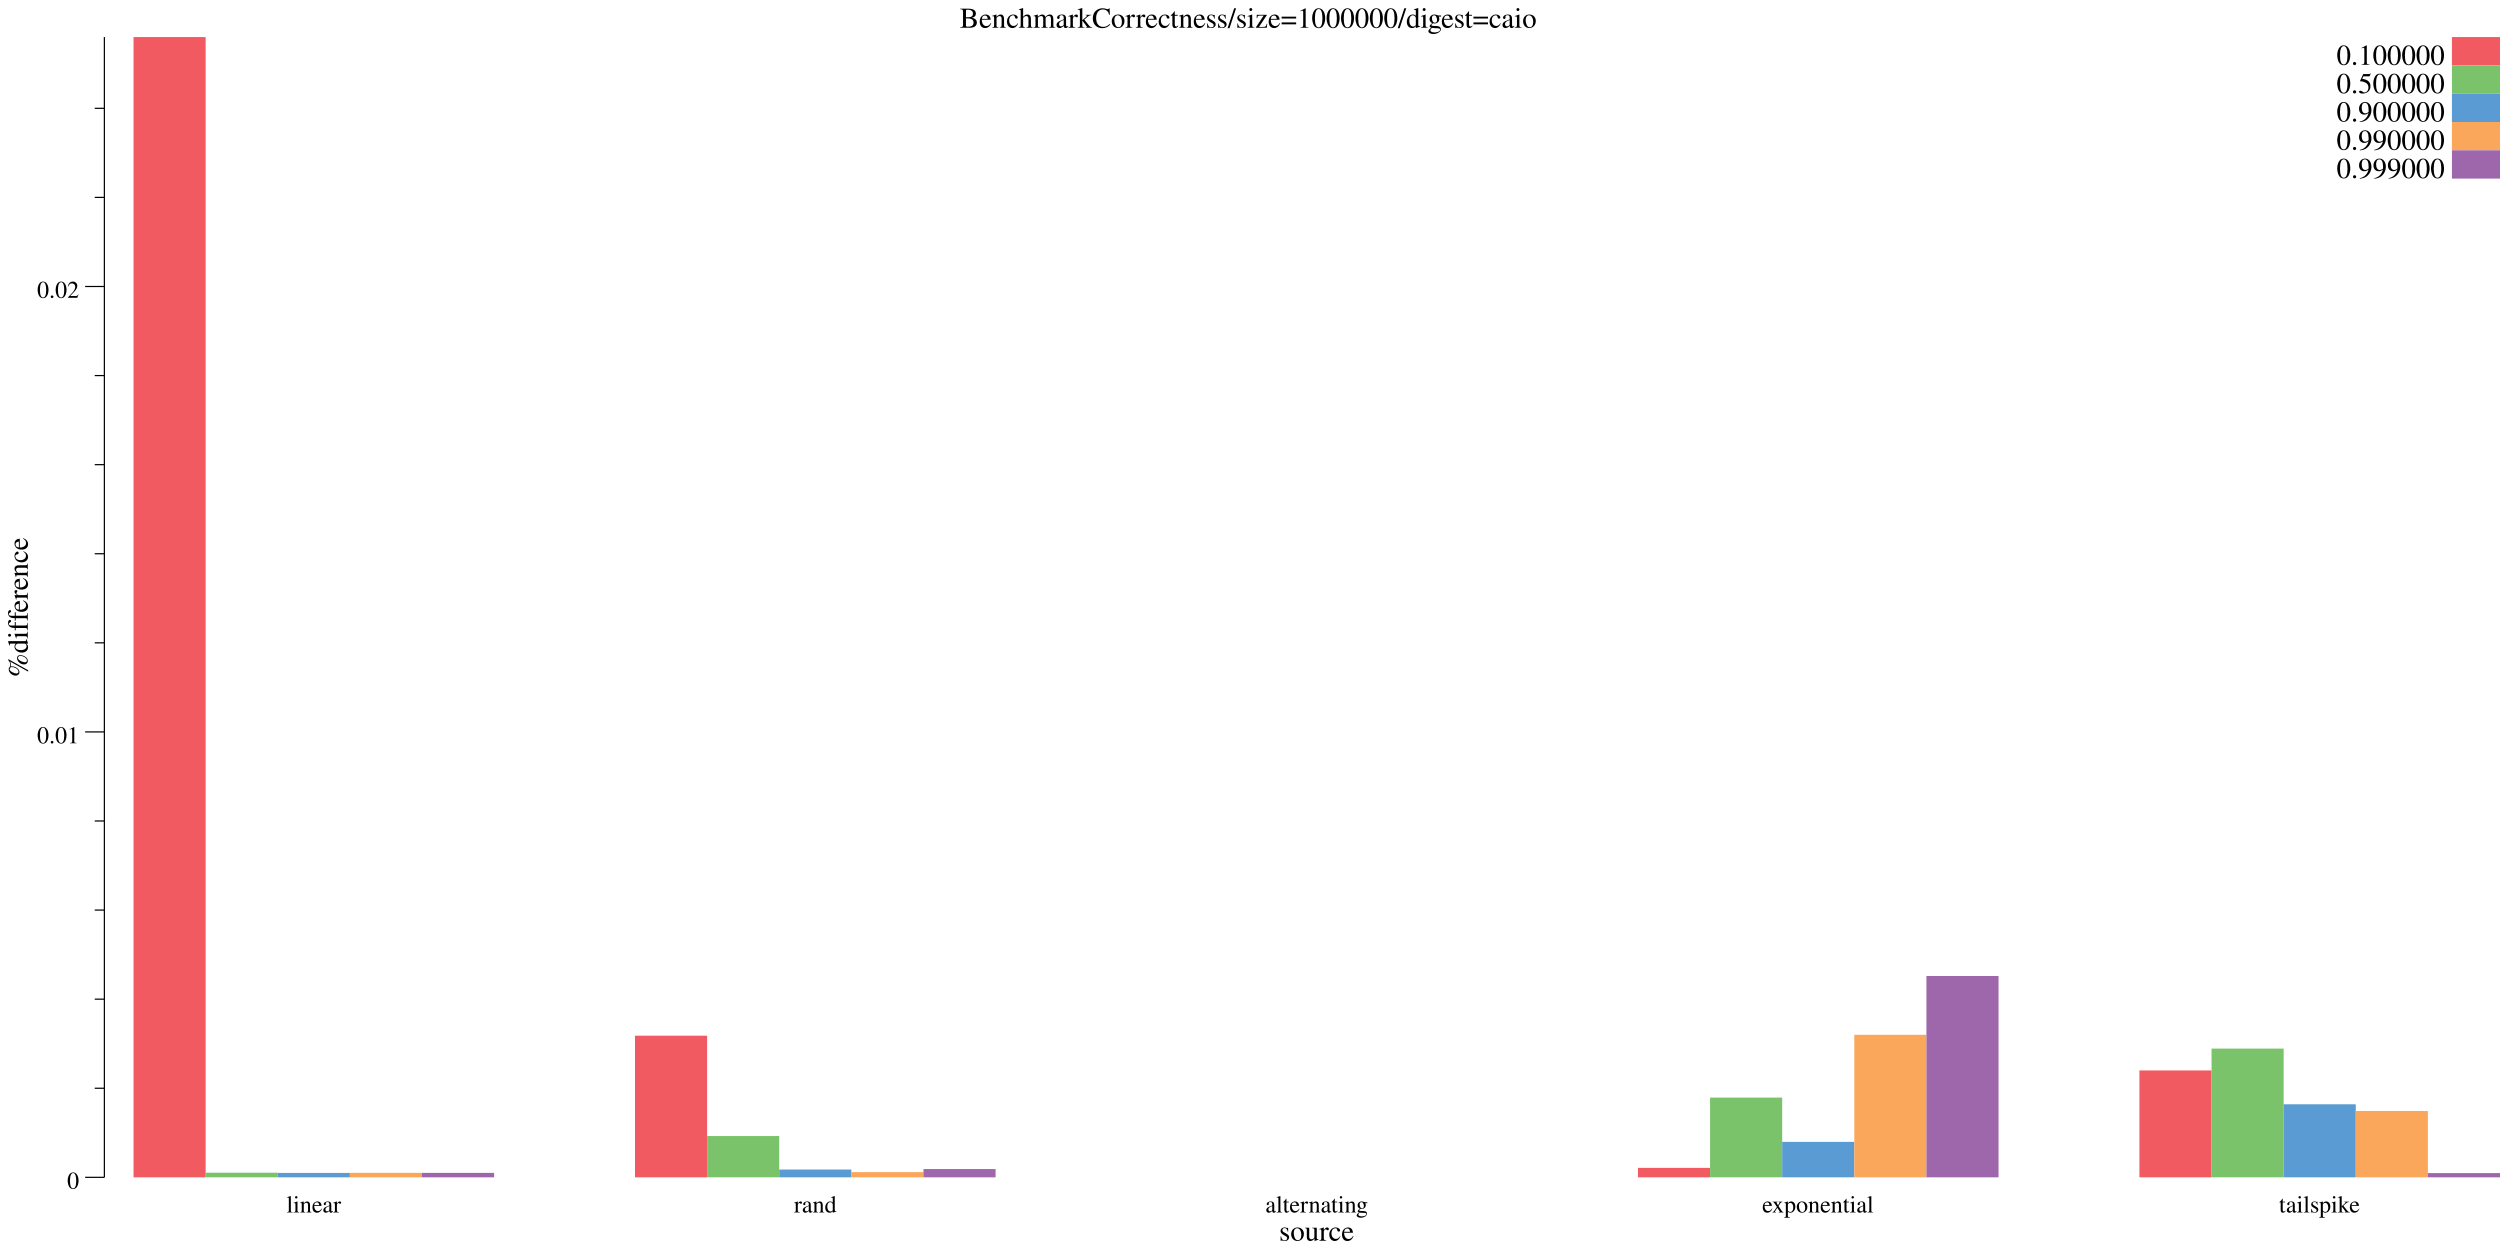
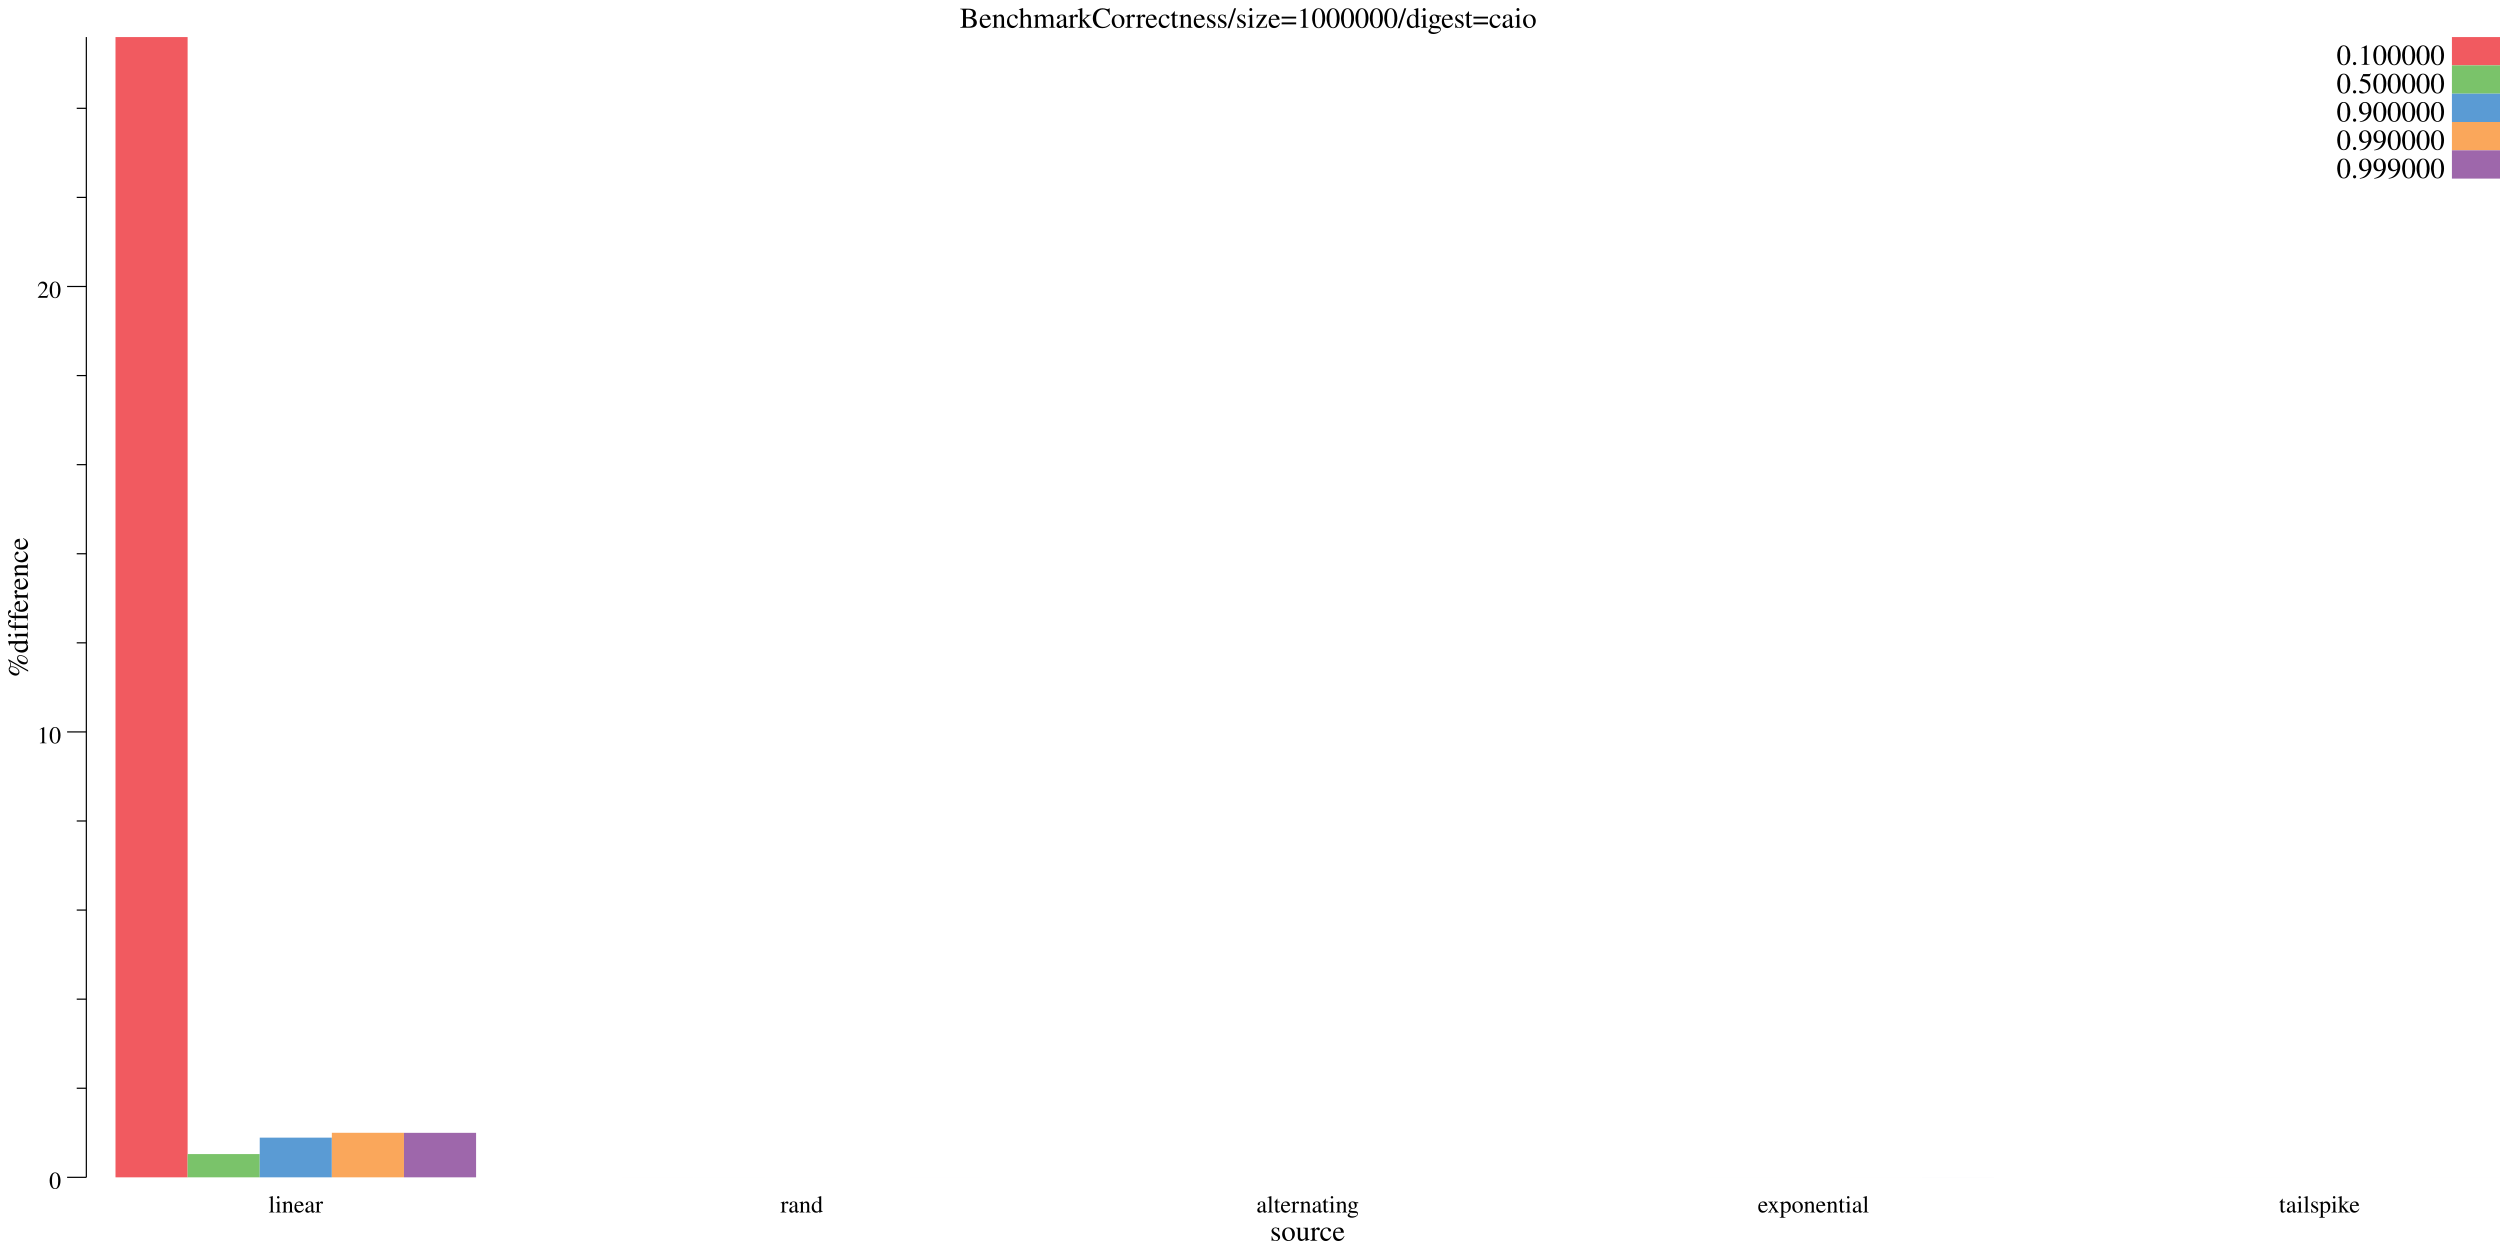
<svg xmlns="http://www.w3.org/2000/svg" width="1040pt" height="520pt" viewBox="0 0 1040 520">
  <g transform="scale(1, -1) translate(0, -520)">
    <path d="M0,0L1040,0L1040,520L0,520Z" style="fill:#FFFFFF" />
    <text x="399.26" y="-508.45" transform="scale(1, -1)" style="font-family:Times;font-weight:normal;font-style:normal;font-size:12px">BenchmarkCorrectness/size=1000000/digest=caio</text>
-     <text x="532.11" y="-3.861" transform="scale(1, -1)" style="font-family:Times;font-weight:normal;font-style:normal;font-size:12px">source</text>
-     <text x="119.17" y="-15.602" transform="scale(1, -1)" style="font-family:Times;font-weight:normal;font-style:normal;font-size:10px">linear</text>
-     <text x="330.28" y="-15.602" transform="scale(1, -1)" style="font-family:Times;font-weight:normal;font-style:normal;font-size:10px">rand</text>
-     <text x="526.39" y="-15.602" transform="scale(1, -1)" style="font-family:Times;font-weight:normal;font-style:normal;font-size:10px">alternating</text>
-     <text x="733.06" y="-15.602" transform="scale(1, -1)" style="font-family:Times;font-weight:normal;font-style:normal;font-size:10px">exponential</text>
+     <text x="528.36" y="-3.861" transform="scale(1, -1)" style="font-family:Times;font-weight:normal;font-style:normal;font-size:12px">source</text>
+     <text x="111.67" y="-15.602" transform="scale(1, -1)" style="font-family:Times;font-weight:normal;font-style:normal;font-size:10px">linear</text>
+     <text x="324.65" y="-15.602" transform="scale(1, -1)" style="font-family:Times;font-weight:normal;font-style:normal;font-size:10px">rand</text>
+     <text x="522.64" y="-15.602" transform="scale(1, -1)" style="font-family:Times;font-weight:normal;font-style:normal;font-size:10px">alternating</text>
+     <text x="731.19" y="-15.602" transform="scale(1, -1)" style="font-family:Times;font-weight:normal;font-style:normal;font-size:10px">exponential</text>
    <text x="948.06" y="-15.602" transform="scale(1, -1)" style="font-family:Times;font-weight:normal;font-style:normal;font-size:10px">tailspike</text>
    <g transform="rotate(90)">
      <text x="238.2" y="11.555" transform="scale(1, -1)" style="font-family:Times;font-weight:normal;font-style:normal;font-size:12px">%difference</text>
    </g>
-     <text x="27.916" y="-25.509" transform="scale(1, -1)" style="font-family:Times;font-weight:normal;font-style:normal;font-size:10px">0</text>
-     <text x="15.416" y="-210.8" transform="scale(1, -1)" style="font-family:Times;font-weight:normal;font-style:normal;font-size:10px">0.01</text>
-     <text x="15.416" y="-396.1" transform="scale(1, -1)" style="font-family:Times;font-weight:normal;font-style:normal;font-size:10px">0.02</text>
-     <path d="M35.416,30.23L43.416,30.23" style="fill:none;stroke:#000000;stroke-width:0.5" />
-     <path d="M35.416,215.52L43.416,215.52" style="fill:none;stroke:#000000;stroke-width:0.5" />
-     <path d="M35.416,400.82L43.416,400.82" style="fill:none;stroke:#000000;stroke-width:0.5" />
-     <path d="M39.416,67.289L43.416,67.289" style="fill:none;stroke:#000000;stroke-width:0.5" />
-     <path d="M39.416,104.35L43.416,104.35" style="fill:none;stroke:#000000;stroke-width:0.5" />
-     <path d="M39.416,141.41L43.416,141.41" style="fill:none;stroke:#000000;stroke-width:0.5" />
-     <path d="M39.416,178.47L43.416,178.47" style="fill:none;stroke:#000000;stroke-width:0.5" />
-     <path d="M39.416,252.58L43.416,252.58" style="fill:none;stroke:#000000;stroke-width:0.5" />
-     <path d="M39.416,289.64L43.416,289.64" style="fill:none;stroke:#000000;stroke-width:0.5" />
-     <path d="M39.416,326.7L43.416,326.7" style="fill:none;stroke:#000000;stroke-width:0.5" />
-     <path d="M39.416,363.76L43.416,363.76" style="fill:none;stroke:#000000;stroke-width:0.5" />
-     <path d="M39.416,437.88L43.416,437.88" style="fill:none;stroke:#000000;stroke-width:0.5" />
-     <path d="M39.416,474.94L43.416,474.94" style="fill:none;stroke:#000000;stroke-width:0.5" />
-     <path d="M43.416,30.23L43.416,504.58" style="fill:none;stroke:#000000;stroke-width:0.5" />
-     <path d="M55.548,30.23L55.548,504.58L85.548,504.58L85.548,30.23Z" style="fill:#F15A60" />
-     <path d="M264.16,30.23L264.16,89.154L294.16,89.154L294.16,30.23Z" style="fill:#F15A60" />
-     <path d="M472.77,30.23L472.77,30.23L502.77,30.23L502.77,30.23Z" style="fill:#F15A60" />
-     <path d="M681.39,30.23L681.39,34.159L711.39,34.159L711.39,30.23Z" style="fill:#F15A60" />
-     <path d="M890,30.23L890,74.701L920,74.701L920,30.23Z" style="fill:#F15A60" />
-     <path d="M85.548,30.23L85.548,32.158L115.55,32.158L115.55,30.23Z" style="fill:#7AC36A" />
-     <path d="M294.16,30.23L294.16,47.407L324.16,47.407L324.16,30.23Z" style="fill:#7AC36A" />
-     <path d="M502.77,30.23L502.77,30.23L532.77,30.23L532.77,30.23Z" style="fill:#7AC36A" />
-     <path d="M711.39,30.23L711.39,63.398L741.39,63.398L741.39,30.23Z" style="fill:#7AC36A" />
-     <path d="M920,30.23L920,83.781L950,83.781L950,30.23Z" style="fill:#7AC36A" />
-     <path d="M115.55,30.23L115.55,32.065L145.55,32.065L145.55,30.23Z" style="fill:#5A9BD4" />
-     <path d="M324.16,30.23L324.16,33.473L354.16,33.473L354.16,30.23Z" style="fill:#5A9BD4" />
-     <path d="M532.77,30.23L532.77,30.23L562.77,30.23L562.77,30.23Z" style="fill:#5A9BD4" />
-     <path d="M741.39,30.23L741.39,44.98L771.39,44.98L771.39,30.23Z" style="fill:#5A9BD4" />
-     <path d="M950,30.23L950,60.619L980,60.619L980,30.23Z" style="fill:#5A9BD4" />
-     <path d="M145.55,30.23L145.55,32.102L175.55,32.102L175.55,30.23Z" style="fill:#FAA75B" />
-     <path d="M354.16,30.23L354.16,32.398L384.16,32.398L384.16,30.23Z" style="fill:#FAA75B" />
-     <path d="M562.77,30.23L562.77,30.23L592.77,30.23L592.77,30.23Z" style="fill:#FAA75B" />
-     <path d="M771.39,30.23L771.39,89.525L801.39,89.525L801.39,30.23Z" style="fill:#FAA75B" />
-     <path d="M980,30.23L980,57.839L1010,57.839L1010,30.23Z" style="fill:#FAA75B" />
-     <path d="M175.55,30.23L175.55,32.083L205.55,32.083L205.55,30.23Z" style="fill:#9E67AB" />
-     <path d="M384.16,30.23L384.16,33.677L414.16,33.677L414.16,30.23Z" style="fill:#9E67AB" />
-     <path d="M592.77,30.23L592.77,30.23L622.77,30.23L622.77,30.23Z" style="fill:#9E67AB" />
-     <path d="M801.39,30.23L801.39,113.98L831.39,113.98L831.39,30.23Z" style="fill:#9E67AB" />
-     <path d="M1010,30.23L1010,31.991L1040,31.991L1040,30.23Z" style="fill:#9E67AB" />
+     <text x="20.416" y="-25.509" transform="scale(1, -1)" style="font-family:Times;font-weight:normal;font-style:normal;font-size:10px">0</text>
+     <text x="15.416" y="-210.8" transform="scale(1, -1)" style="font-family:Times;font-weight:normal;font-style:normal;font-size:10px">10</text>
+     <text x="15.416" y="-396.1" transform="scale(1, -1)" style="font-family:Times;font-weight:normal;font-style:normal;font-size:10px">20</text>
+     <path d="M27.916,30.23L35.916,30.23" style="fill:none;stroke:#000000;stroke-width:0.5" />
+     <path d="M27.916,215.52L35.916,215.52" style="fill:none;stroke:#000000;stroke-width:0.5" />
+     <path d="M27.916,400.82L35.916,400.82" style="fill:none;stroke:#000000;stroke-width:0.5" />
+     <path d="M31.916,67.289L35.916,67.289" style="fill:none;stroke:#000000;stroke-width:0.5" />
+     <path d="M31.916,104.35L35.916,104.35" style="fill:none;stroke:#000000;stroke-width:0.5" />
+     <path d="M31.916,141.41L35.916,141.41" style="fill:none;stroke:#000000;stroke-width:0.5" />
+     <path d="M31.916,178.47L35.916,178.47" style="fill:none;stroke:#000000;stroke-width:0.5" />
+     <path d="M31.916,252.58L35.916,252.58" style="fill:none;stroke:#000000;stroke-width:0.5" />
+     <path d="M31.916,289.64L35.916,289.64" style="fill:none;stroke:#000000;stroke-width:0.5" />
+     <path d="M31.916,326.7L35.916,326.7" style="fill:none;stroke:#000000;stroke-width:0.5" />
+     <path d="M31.916,363.76L35.916,363.76" style="fill:none;stroke:#000000;stroke-width:0.5" />
+     <path d="M31.916,437.88L35.916,437.88" style="fill:none;stroke:#000000;stroke-width:0.5" />
+     <path d="M31.916,474.94L35.916,474.94" style="fill:none;stroke:#000000;stroke-width:0.5" />
+     <path d="M35.916,30.23L35.916,504.58" style="fill:none;stroke:#000000;stroke-width:0.5" />
+     <path d="M48.048,30.23L48.048,504.58L78.048,504.58L78.048,30.23Z" style="fill:#F15A60" />
+     <path d="M258.54,30.23L258.54,30.231L288.54,30.231L288.54,30.23Z" style="fill:#F15A60" />
+     <path d="M469.02,30.23L469.02,30.23L499.02,30.23L499.02,30.23Z" style="fill:#F15A60" />
+     <path d="M679.51,30.23L679.51,30.23L709.51,30.23L709.51,30.23Z" style="fill:#F15A60" />
+     <path d="M890,30.23L890,30.23L920,30.23L920,30.23Z" style="fill:#F15A60" />
+     <path d="M78.048,30.23L78.048,39.903L108.05,39.903L108.05,30.23Z" style="fill:#7AC36A" />
+     <path d="M288.54,30.23L288.54,30.231L318.54,30.231L318.54,30.23Z" style="fill:#7AC36A" />
+     <path d="M499.02,30.23L499.02,30.23L529.02,30.23L529.02,30.23Z" style="fill:#7AC36A" />
+     <path d="M709.51,30.23L709.51,30.231L739.51,30.231L739.51,30.23Z" style="fill:#7AC36A" />
+     <path d="M920,30.23L920,30.231L950,30.231L950,30.23Z" style="fill:#7AC36A" />
+     <path d="M108.05,30.23L108.05,46.74L138.05,46.74L138.05,30.23Z" style="fill:#5A9BD4" />
+     <path d="M318.54,30.23L318.54,30.231L348.54,30.231L348.54,30.23Z" style="fill:#5A9BD4" />
+     <path d="M529.02,30.23L529.02,30.23L559.02,30.23L559.02,30.23Z" style="fill:#5A9BD4" />
+     <path d="M739.51,30.23L739.51,30.231L769.51,30.231L769.51,30.23Z" style="fill:#5A9BD4" />
+     <path d="M950,30.23L950,30.231L980,30.231L980,30.23Z" style="fill:#5A9BD4" />
+     <path d="M138.05,30.23L138.05,48.76L168.05,48.76L168.05,30.23Z" style="fill:#FAA75B" />
+     <path d="M348.54,30.23L348.54,30.23L378.54,30.23L378.54,30.23Z" style="fill:#FAA75B" />
+     <path d="M559.02,30.23L559.02,30.23L589.02,30.23L589.02,30.23Z" style="fill:#FAA75B" />
+     <path d="M769.51,30.23L769.51,30.233L799.51,30.233L799.51,30.23Z" style="fill:#FAA75B" />
+     <path d="M980,30.23L980,30.231L1010,30.231L1010,30.23Z" style="fill:#FAA75B" />
+     <path d="M168.05,30.23L168.05,48.741L198.05,48.741L198.05,30.23Z" style="fill:#9E67AB" />
+     <path d="M378.54,30.23L378.54,30.231L408.54,30.231L408.54,30.23Z" style="fill:#9E67AB" />
+     <path d="M589.02,30.23L589.02,30.23L619.02,30.23L619.02,30.23Z" style="fill:#9E67AB" />
+     <path d="M799.51,30.23L799.51,30.236L829.51,30.236L829.51,30.23Z" style="fill:#9E67AB" />
+     <path d="M1010,30.23L1010,30.231L1040,30.231L1040,30.23Z" style="fill:#9E67AB" />
    <path d="M1020,492.81L1020,504.58L1040,504.58L1040,492.81Z" style="fill:#F15A60" />
    <text x="972" y="-493.03" transform="scale(1, -1)" style="font-family:Times;font-weight:normal;font-style:normal;font-size:12px">0.100000</text>
    <path d="M1020,481.03L1020,492.81L1040,492.81L1040,481.03Z" style="fill:#7AC36A" />
    <text x="972" y="-481.25" transform="scale(1, -1)" style="font-family:Times;font-weight:normal;font-style:normal;font-size:12px">0.500000</text>
    <path d="M1020,469.25L1020,481.03L1040,481.03L1040,469.25Z" style="fill:#5A9BD4" />
    <text x="972" y="-469.47" transform="scale(1, -1)" style="font-family:Times;font-weight:normal;font-style:normal;font-size:12px">0.900000</text>
    <path d="M1020,457.47L1020,469.25L1040,469.25L1040,457.47Z" style="fill:#FAA75B" />
    <text x="972" y="-457.7" transform="scale(1, -1)" style="font-family:Times;font-weight:normal;font-style:normal;font-size:12px">0.990000</text>
    <path d="M1020,445.7L1020,457.47L1040,457.47L1040,445.7Z" style="fill:#9E67AB" />
    <text x="972" y="-445.92" transform="scale(1, -1)" style="font-family:Times;font-weight:normal;font-style:normal;font-size:12px">0.999000</text>
  </g>
</svg>
